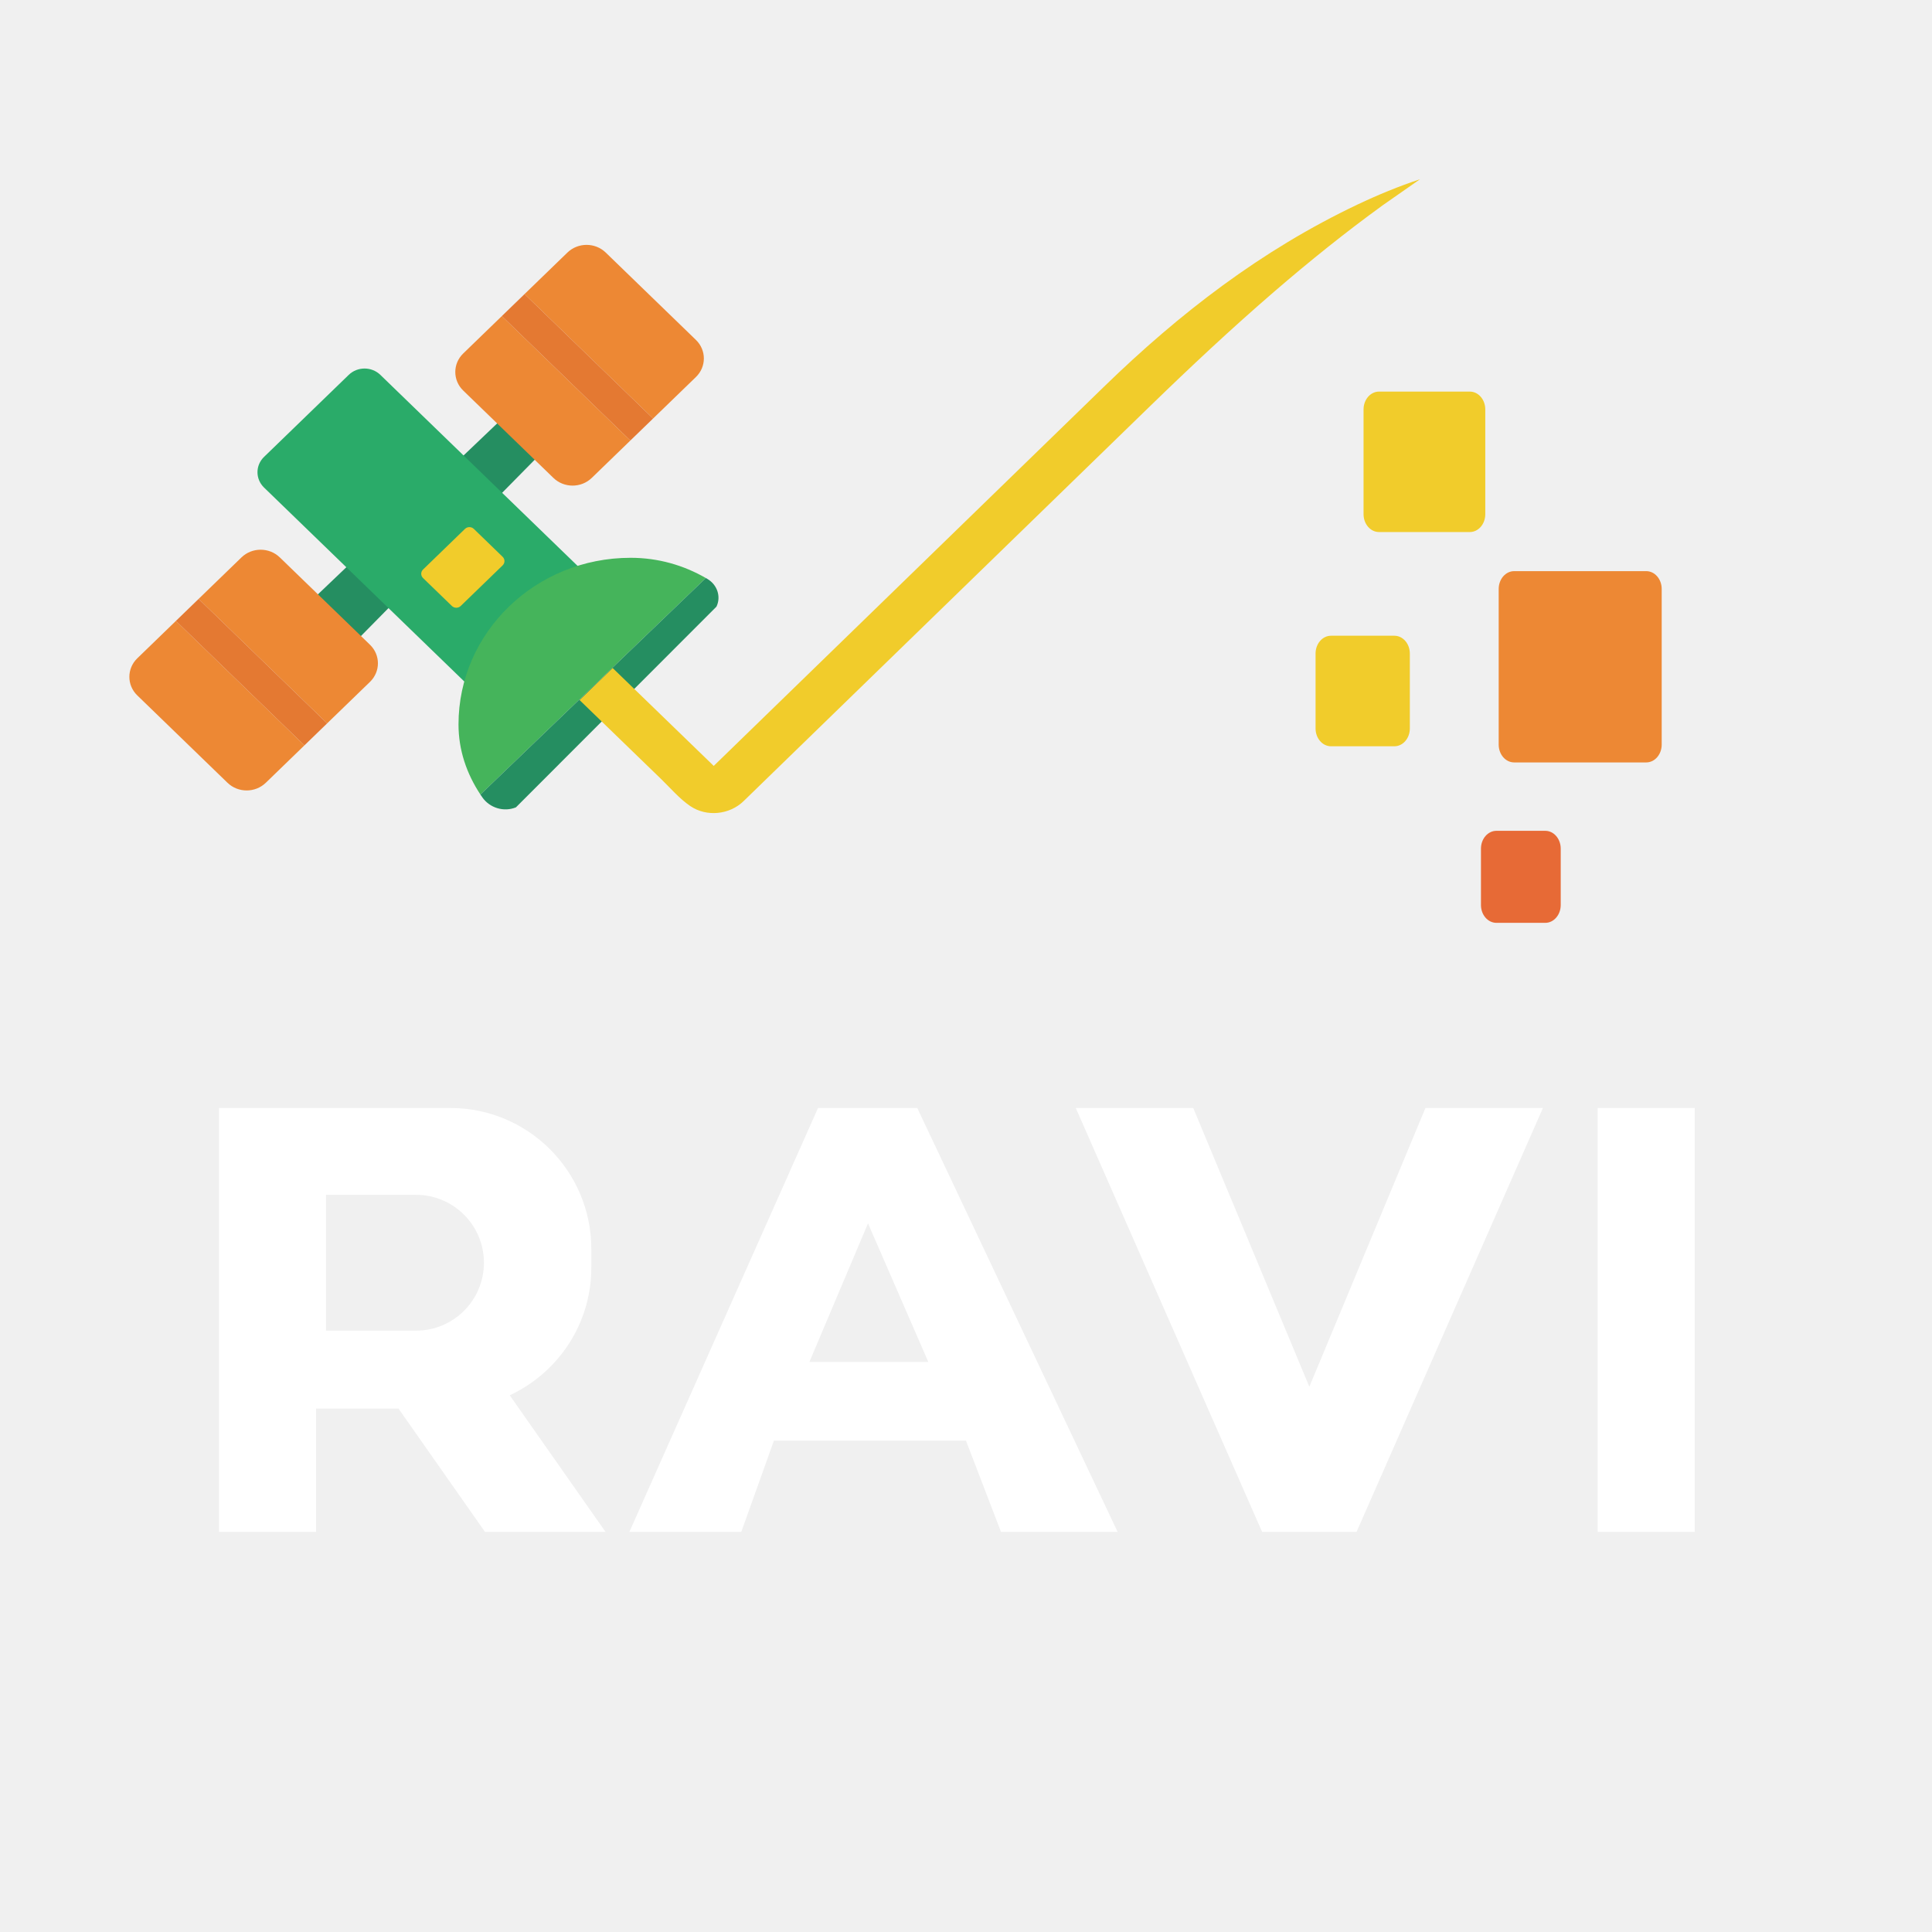
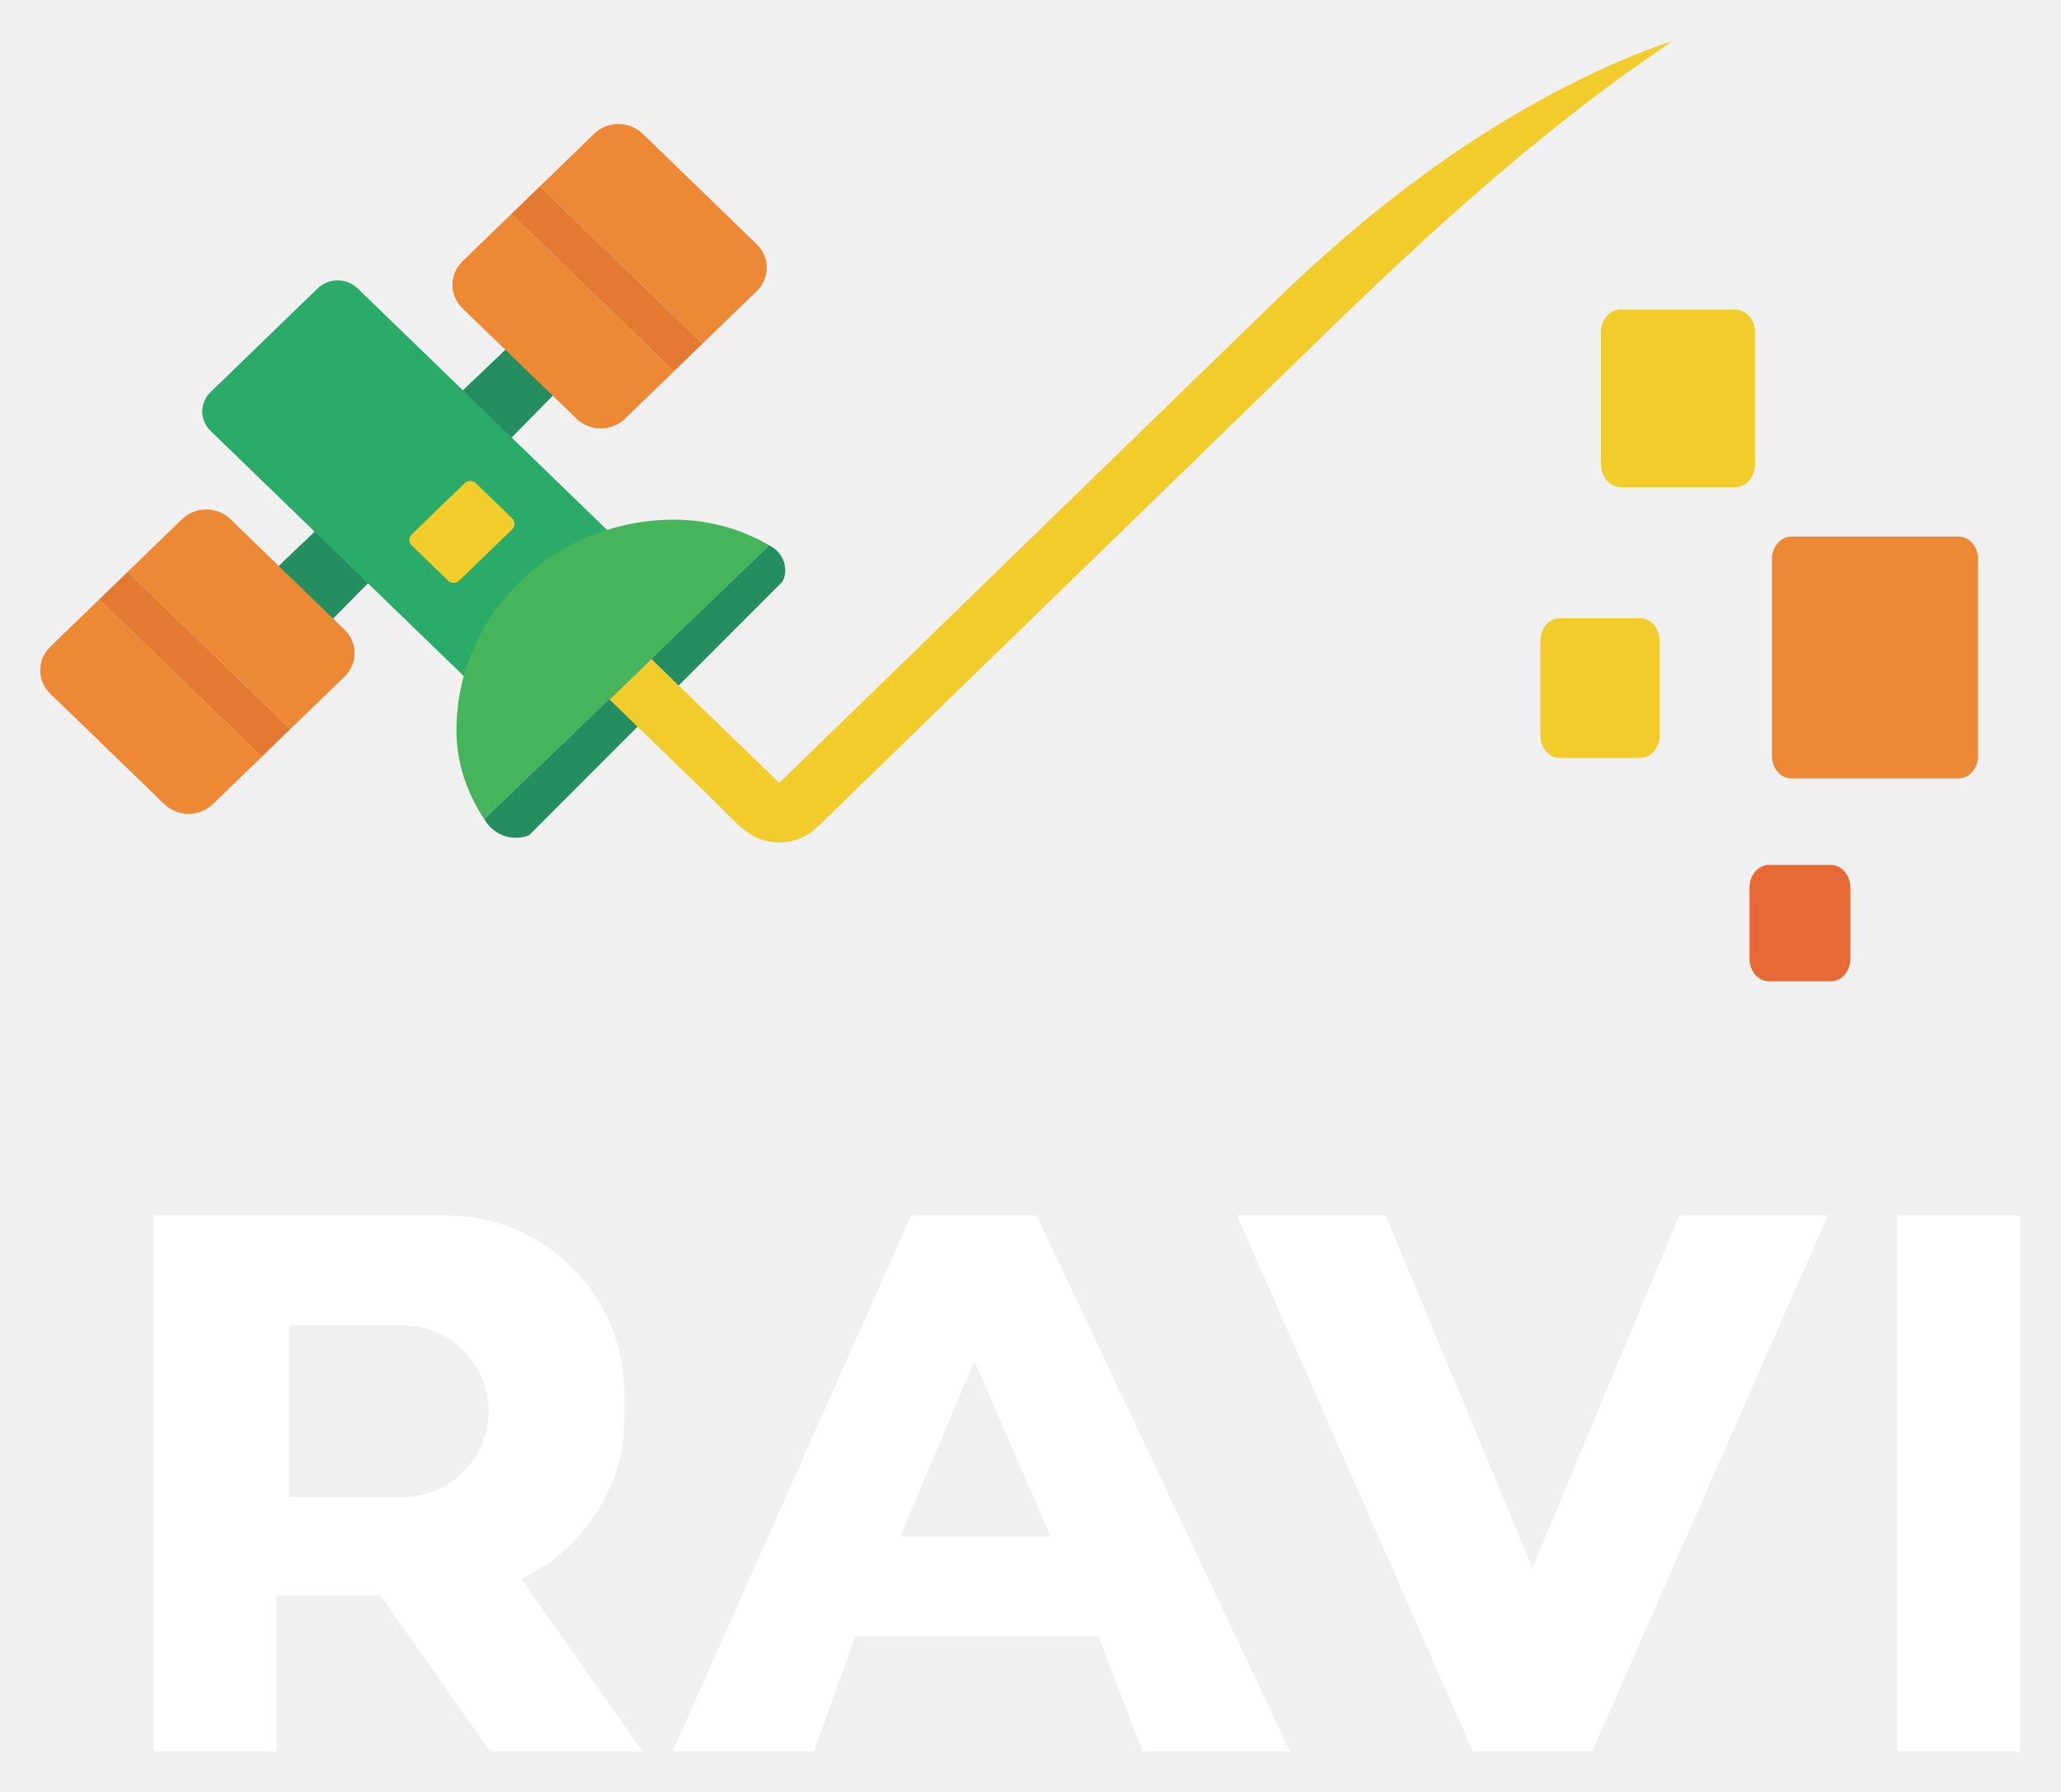
- <svg xmlns="http://www.w3.org/2000/svg" version="1.1" id="svg1" width="1333.333" height="1333.333" viewBox="0 0 1333.333 1333.333">
+ <svg xmlns="http://www.w3.org/2000/svg" version="1.1" id="svg1" width="1124.718" height="977.791" viewBox="67.326 101.309 1124.718 977.791">
  <defs id="defs1">
    <clipPath clipPathUnits="userSpaceOnUse" id="clipPath4">
      <path d="M 0,1000 H 1000 V 0 H 0 Z" transform="translate(-518.7058,-824.0917)" id="path4" />
    </clipPath>
    <clipPath clipPathUnits="userSpaceOnUse" id="clipPath6">
      <path d="M 0,1000 H 1000 V 0 H 0 Z" transform="translate(-142.5569,-676.5197)" id="path6" />
    </clipPath>
    <clipPath clipPathUnits="userSpaceOnUse" id="clipPath8">
      <path d="M 0,1000 H 1000 V 0 H 0 Z" transform="translate(-242.8559,-682.5491)" id="path8" />
    </clipPath>
    <clipPath clipPathUnits="userSpaceOnUse" id="clipPath10">
      <path d="M 0,1000 H 1000 V 0 H 0 Z" transform="translate(-159.1928,-693.1556)" id="path10" />
    </clipPath>
    <clipPath clipPathUnits="userSpaceOnUse" id="clipPath12">
      <path d="M 0,1000 H 1000 V 0 H 0 Z" transform="translate(-283.0502,-812.1926)" id="path12" />
    </clipPath>
    <clipPath clipPathUnits="userSpaceOnUse" id="clipPath14">
      <path d="M 0,1000 H 1000 V 0 H 0 Z" transform="translate(-383.3492,-818.2221)" id="path14" />
    </clipPath>
    <clipPath clipPathUnits="userSpaceOnUse" id="clipPath16">
      <path d="M 0,1000 H 1000 V 0 H 0 Z" transform="translate(-299.6862,-828.8286)" id="path16" />
    </clipPath>
    <clipPath clipPathUnits="userSpaceOnUse" id="clipPath18">
      <path d="M 0,1000 H 1000 V 0 H 0 Z" transform="translate(-335.5111,-714.4755)" id="path18" />
    </clipPath>
    <clipPath clipPathUnits="userSpaceOnUse" id="clipPath20">
      <path d="M 0,1000 H 1000 V 0 H 0 Z" transform="translate(-300.0346,-717.8806)" id="path20" />
    </clipPath>
    <clipPath clipPathUnits="userSpaceOnUse" id="clipPath22">
      <path d="M 0,1000 H 1000 V 0 H 0 Z" transform="translate(-346.3072,-468.4784)" id="path22" />
    </clipPath>
    <clipPath clipPathUnits="userSpaceOnUse" id="clipPath24">
      <path d="M 0,1000 H 1000 V 0 H 0 Z" transform="translate(-305.698,-368.5298)" id="path24" />
    </clipPath>
    <clipPath clipPathUnits="userSpaceOnUse" id="clipPath26">
      <path d="M 0,1000 H 1000 V 0 H 0 Z" transform="translate(-386.9163,-286.1498)" id="path26" />
    </clipPath>
    <clipPath clipPathUnits="userSpaceOnUse" id="clipPath28">
      <path d="M 0,1000 H 1000 V 0 H 0 Z" transform="translate(-441.2732,-360.9962)" id="path28" />
    </clipPath>
    <clipPath clipPathUnits="userSpaceOnUse" id="clipPath30">
      <path d="M 0,1000 H 1000 V 0 H 0 Z" transform="translate(-355.1916,-721.2476)" id="path30" />
    </clipPath>
    <clipPath clipPathUnits="userSpaceOnUse" id="clipPath32">
      <path d="M 0,1000 H 1000 V 0 H 0 Z" transform="translate(-392.1465,-699.3936)" id="path32" />
    </clipPath>
    <clipPath clipPathUnits="userSpaceOnUse" id="clipPath34">
      <path d="M 0,1000 H 1000 V 0 H 0 Z" transform="translate(-695.4619,-889.7244)" id="path34" />
    </clipPath>
    <clipPath clipPathUnits="userSpaceOnUse" id="clipPath36">
      <path d="M 0,1000 H 1000 V 0 H 0 Z" transform="translate(-491.174,-141.9774)" id="path36" />
    </clipPath>
    <clipPath clipPathUnits="userSpaceOnUse" id="clipPath38">
      <path d="M 0,1000 H 1000 V 0 H 0 Z" transform="translate(-553.4827,-142.9634)" id="path38" />
    </clipPath>
    <clipPath clipPathUnits="userSpaceOnUse" id="clipPath40">
      <path d="M 0,1000 H 1000 V 0 H 0 Z" transform="translate(0,-2.5000001e-5)" id="path40" />
    </clipPath>
    <clipPath clipPathUnits="userSpaceOnUse" id="clipPath42">
      <path d="M 0,1000 H 1000 V 0 H 0 Z" transform="translate(-658.3398,-152.3681)" id="path42" />
    </clipPath>
    <clipPath clipPathUnits="userSpaceOnUse" id="clipPath44">
      <path d="M 0,1000 H 1000 V 0 H 0 Z" transform="translate(-477.7059,-139.0112)" id="path44" />
    </clipPath>
    <clipPath clipPathUnits="userSpaceOnUse" id="clipPath46">
      <path d="M 0,1000 H 1000 V 0 H 0 Z" transform="translate(-553.5258,-135.2491)" id="path46" />
    </clipPath>
    <clipPath clipPathUnits="userSpaceOnUse" id="clipPath48">
      <path d="M 0,1000 H 1000 V 0 H 0 Z" transform="translate(0,-2.5000001e-5)" id="path48" />
    </clipPath>
    <clipPath clipPathUnits="userSpaceOnUse" id="clipPath50">
      <path d="M 0,1000 H 1000 V 0 H 0 Z" transform="translate(-655.417,-149.4025)" id="path50" />
    </clipPath>
    <clipPath clipPathUnits="userSpaceOnUse" id="clipPath52">
      <path d="M 0,1000 H 1000 V 0 H 0 Z" transform="translate(-404.4024,-164.3573)" id="path52" />
    </clipPath>
    <linearGradient x1="0" y1="0" x2="1" y2="0" gradientUnits="userSpaceOnUse" gradientTransform="matrix(-117.6873,-306.3499,-306.3499,117.6873,630.1549,626.5462)" spreadMethod="pad" id="linearGradient53">
      <stop style="stop-opacity:1;stop-color:#6bc348" offset="0" id="stop52" />
      <stop style="stop-opacity:1;stop-color:#4eb351" offset="1" id="stop53" />
    </linearGradient>
    <linearGradient x1="0" y1="0" x2="1" y2="0" gradientUnits="userSpaceOnUse" gradientTransform="matrix(-189.0264,-364.3814,-364.3814,189.0264,772.6763,603.285)" spreadMethod="pad" id="linearGradient56">
      <stop style="stop-opacity:1;stop-color:#39b35a" offset="0" id="stop54" />
      <stop style="stop-opacity:1;stop-color:#209b69" offset="0.809" id="stop55" />
      <stop style="stop-opacity:1;stop-color:#209b69" offset="1" id="stop56" />
    </linearGradient>
    <clipPath clipPathUnits="userSpaceOnUse" id="clipPath58">
      <path d="M 0,1000 H 1000 V 0 H 0 Z" transform="translate(-541.6541,-505.7439)" id="path58" />
    </clipPath>
    <clipPath clipPathUnits="userSpaceOnUse" id="clipPath60">
      <path d="M 0,1000 H 1000 V 0 H 0 Z" transform="translate(-616.7244,-611.2307)" id="path60" />
    </clipPath>
    <clipPath clipPathUnits="userSpaceOnUse" id="clipPath62">
      <path d="M 0,1000 H 1000 V 0 H 0 Z" transform="translate(-586.6315,-416.3578)" id="path62" />
    </clipPath>
    <clipPath clipPathUnits="userSpaceOnUse" id="clipPath64">
      <path d="M 0,1000 H 1000 V 0 H 0 Z" transform="translate(-568.474,-337.2878)" id="path64" />
    </clipPath>
  </defs>
  <g id="layer-MC0" />
  <g id="layer-MC1">
    <path id="path2" d="M 210.081,419.073 367.587,268.865 388.697,297.313 229.134,459.213 Z" style="fill:#258e61;fill-opacity:1;fill-rule:nonzero;stroke:none;stroke-width:1.576" />
    <path id="path5" d="m 0,0 c -4.562,-4.562 -4.562,-11.959 0,-16.521 l 38.874,-38.874 c 4.562,-4.562 11.959,-4.562 16.521,0 l 16.636,16.636 -55.395,55.395 z" style="fill:#ed8834;fill-opacity:1;fill-rule:nonzero;stroke:none" transform="matrix(1.60104,0,0,-1.550642,94.75668,454.3104)" clip-path="url(#clipPath6)" />
    <path id="path7" d="m 0,0 -38.874,38.874 c -4.562,4.562 -11.959,4.562 -16.521,0 L -73.87,20.399 -18.475,-34.996 0,-16.521 C 4.562,-11.959 4.562,-4.562 0,0" style="fill:#ed8834;fill-opacity:1;fill-rule:nonzero;stroke:none" transform="matrix(1.60104,0,0,-1.550642,255.3394,444.961)" clip-path="url(#clipPath8)" />
    <path id="path9" d="m 0,0 55.395,-55.395 9.793,9.792 L 9.793,9.793 Z" style="fill:#e47932;fill-opacity:1;fill-rule:nonzero;stroke:none" transform="matrix(1.60104,0,0,-1.550642,121.3914,428.5141)" clip-path="url(#clipPath10)" />
    <path id="path11" d="m 0,0 c -4.562,-4.562 -4.562,-11.959 0,-16.521 l 38.874,-38.874 c 4.562,-4.562 11.959,-4.562 16.521,0 l 16.636,16.636 -55.395,55.395 z" style="fill:#ed8834;fill-opacity:1;fill-rule:nonzero;stroke:none" transform="matrix(1.60104,0,0,-1.550642,319.692,243.9303)" clip-path="url(#clipPath12)" />
    <path id="path13" d="m 0,0 -38.874,38.874 c -4.562,4.562 -11.959,4.562 -16.521,0 L -73.87,20.399 -18.475,-34.996 0,-16.521 C 4.562,-11.959 4.562,-4.562 0,0" style="fill:#ed8834;fill-opacity:1;fill-rule:nonzero;stroke:none" transform="matrix(1.60104,0,0,-1.550642,480.2747,234.5807)" clip-path="url(#clipPath14)" />
    <path id="path15" d="m 0,0 55.395,-55.395 9.793,9.792 L 9.793,9.793 Z" style="fill:#e47932;fill-opacity:1;fill-rule:nonzero;stroke:none" transform="matrix(1.60104,0,0,-1.550642,346.3269,218.1338)" clip-path="url(#clipPath16)" />
    <path id="path17" d="m 0,0 -88.183,88.183 c -3.766,3.766 -9.871,3.766 -13.637,0 l -36.506,-36.506 c -3.766,-3.766 -3.766,-9.871 0,-13.637 l 88.183,-88.183 c 3.766,-3.765 9.871,-3.765 13.637,0 L 0,-13.636 C 3.766,-9.871 3.766,-3.766 0,0" style="fill:#2aab69;fill-opacity:1;fill-rule:nonzero;stroke:none" transform="matrix(1.60104,0,0,-1.550642,403.684,395.4545)" clip-path="url(#clipPath18)" />
    <path id="path19" d="m 0,0 -18.071,-18.071 c -1.053,-1.053 -2.76,-1.053 -3.813,0 l -12.419,12.418 c -1.052,1.053 -1.052,2.76 0,3.813 l 18.072,18.071 c 1.053,1.053 2.76,1.053 3.813,0 L 0,3.813 C 1.053,2.76 1.053,1.053 0,0" style="fill:#f1cc2b;fill-opacity:1;fill-rule:nonzero;stroke:none" transform="matrix(1.60104,0,0,-1.550642,346.8847,390.1744)" clip-path="url(#clipPath20)" />
    <path id="path21" d="m 0,0 h -48.888 c -4.594,0 -8.319,3.724 -8.319,8.318 v 48.889 c 0,4.594 3.725,8.318 8.319,8.318 H 0 c 4.594,0 8.318,-3.724 8.318,-8.318 V 8.318 C 8.318,3.724 4.594,0 0,0" style="fill:#f1cc2b;fill-opacity:1;fill-rule:nonzero;stroke:none" transform="matrix(1.28208,0,0,-1.479226,1014.374,367.1798)" clip-path="url(#clipPath22)" />
    <path id="path23" d="m 0,0 h -34.112 c -4.594,0 -8.318,3.724 -8.318,8.318 v 34.937 c 0,4.594 3.724,8.319 8.318,8.319 H 0 c 4.594,0 8.318,-3.725 8.318,-8.319 V 8.318 C 8.318,3.724 4.594,0 0,0" style="fill:#f1cc2b;fill-opacity:1;fill-rule:nonzero;stroke:none" transform="matrix(1.28208,0,0,-1.479226,962.3098,515.0263)" clip-path="url(#clipPath24)" />
    <path id="path25" d="m 0,0 h -26.3 c -4.594,0 -8.318,3.724 -8.318,8.318 v 26.3 c 0,4.594 3.724,8.318 8.318,8.318 H 0 c 4.594,0 8.318,-3.724 8.318,-8.318 V 8.318 C 8.318,3.724 4.594,0 0,0" style="fill:#e76a36;fill-opacity:1;fill-rule:nonzero;stroke:none" transform="matrix(1.28208,0,0,-1.479226,1066.438,636.885)" clip-path="url(#clipPath26)" />
    <path id="path27" d="m 0,0 h -71.111 c -4.594,0 -8.319,3.724 -8.319,8.318 v 72.605 c 0,4.594 3.725,8.318 8.319,8.318 H 0 c 4.594,0 8.318,-3.724 8.318,-8.318 V 8.318 C 8.318,3.724 4.594,0 0,0" style="fill:#ed8834;fill-opacity:1;fill-rule:nonzero;stroke:none" transform="matrix(1.28208,0,0,-1.479226,1136.128,526.1702)" clip-path="url(#clipPath28)" />
    <path id="path29" d="m 0,0 c -40.969,0 -74.18,-33.212 -74.18,-74.181 0,-11.395 3.51,-21.922 9.447,-31.19 L 32.432,-9.006 C 22.878,-3.317 11.924,0 0,0" style="fill:#45b45b;fill-opacity:1;fill-rule:nonzero;stroke:none" transform="matrix(1.60104,0,0,-1.550642,435.1933,384.9535)" clip-path="url(#clipPath30)" />
    <path id="path31" d="m 0,0 c 0.019,0.039 0.037,0.078 0.056,0.117 2.076,4.434 0.33,9.74 -3.848,12.291 -0.243,0.148 -0.486,0.295 -0.731,0.44 l -97.165,-96.365 c 0.265,-0.413 0.534,-0.823 0.81,-1.231 3.185,-4.718 9.234,-6.655 14.491,-4.471 L 0.056,0.117" style="fill:#258e61;fill-opacity:1;fill-rule:nonzero;stroke:none" transform="matrix(1.60104,0,0,-1.550642,494.3596,418.8412)" clip-path="url(#clipPath32)" />
    <path id="path33" d="m 0,0 c -9.103,-3.105 -18.127,-6.943 -26.917,-11.249 -41.462,-20.308 -76.802,-48.48 -109.216,-81 -21.112,-21.181 -42.224,-42.361 -63.336,-63.542 -24.843,-24.924 -49.686,-49.847 -74.529,-74.771 -1.637,-1.643 -30.445,-30.529 -30.437,-30.537 -10e-4,10e-4 -43.565,43.566 -43.565,43.566 l -14.262,-14.262 c 7.423,-7.423 14.846,-14.846 22.269,-22.27 4.293,-4.292 8.585,-8.584 12.877,-12.876 4.007,-4.007 7.921,-8.793 12.552,-12.03 7.101,-4.965 17.028,-3.873 23.077,2.274 0,0 174.523,175.102 175.034,175.615 17.366,17.423 35.188,34.665 53.677,51.119 15.153,13.485 30.753,26.442 46.916,38.535 z" style="fill:#f1cc2b;fill-opacity:1;fill-rule:nonzero;stroke:none" transform="matrix(1.60104,0,0,-1.550642,979.9796,123.7062)" clip-path="url(#clipPath34)" />
    <path id="path43" d="M 0,0 8.889,21.018 18.037,0 Z M 1.309,38.515 -27.299,-25.77 h 16.97 l 4.947,13.832 h 29.13 L 29.057,-25.77 H 46.744 L 16.359,38.515 Z" style="fill:#ffffff;fill-opacity:1;fill-rule:nonzero;stroke:none" transform="matrix(4.55062,0,0,-4.55062,558.587,939.9263)" clip-path="url(#clipPath44)" />
    <path id="path45" d="M 0,0 -17.607,42.277 H -35.423 L -7.162,-22.007 H 7.163 L 35.425,42.277 H 17.608 Z" style="fill:#ffffff;fill-opacity:1;fill-rule:nonzero;stroke:none" transform="matrix(4.55062,0,0,-4.55062,903.6146,957.0461)" clip-path="url(#clipPath46)" />
    <path id="path47" d="m 597.256,113.242 h 14.722 v 64.284 h -14.722 z" style="fill:#ffffff;fill-opacity:1;fill-rule:nonzero;stroke:none" transform="matrix(4.55062,0,0,-4.55062,-1615.271,1572.513)" clip-path="url(#clipPath48)" />
    <path id="path51" d="m 0,0 h 13.645 c 5.688,0 10.3,-4.611 10.3,-10.3 0,-5.689 -4.612,-10.3 -10.3,-10.3 H 0 Z m 24.104,-51.116 h 18.282 l -14.528,20.715 c 7.301,3.402 12.374,10.786 12.374,19.372 v 2.814 c 0,11.81 -9.574,21.384 -21.384,21.384 H -1.508 -3.344 -16.231 v -64.285 h 14.723 v 18.704 h 12.494 z" style="fill:#ffffff;fill-opacity:1;fill-rule:nonzero;stroke:none" transform="matrix(4.55062,0,0,-4.55062,225.0106,824.5858)" clip-path="url(#clipPath52)" />
  </g>
</svg>
